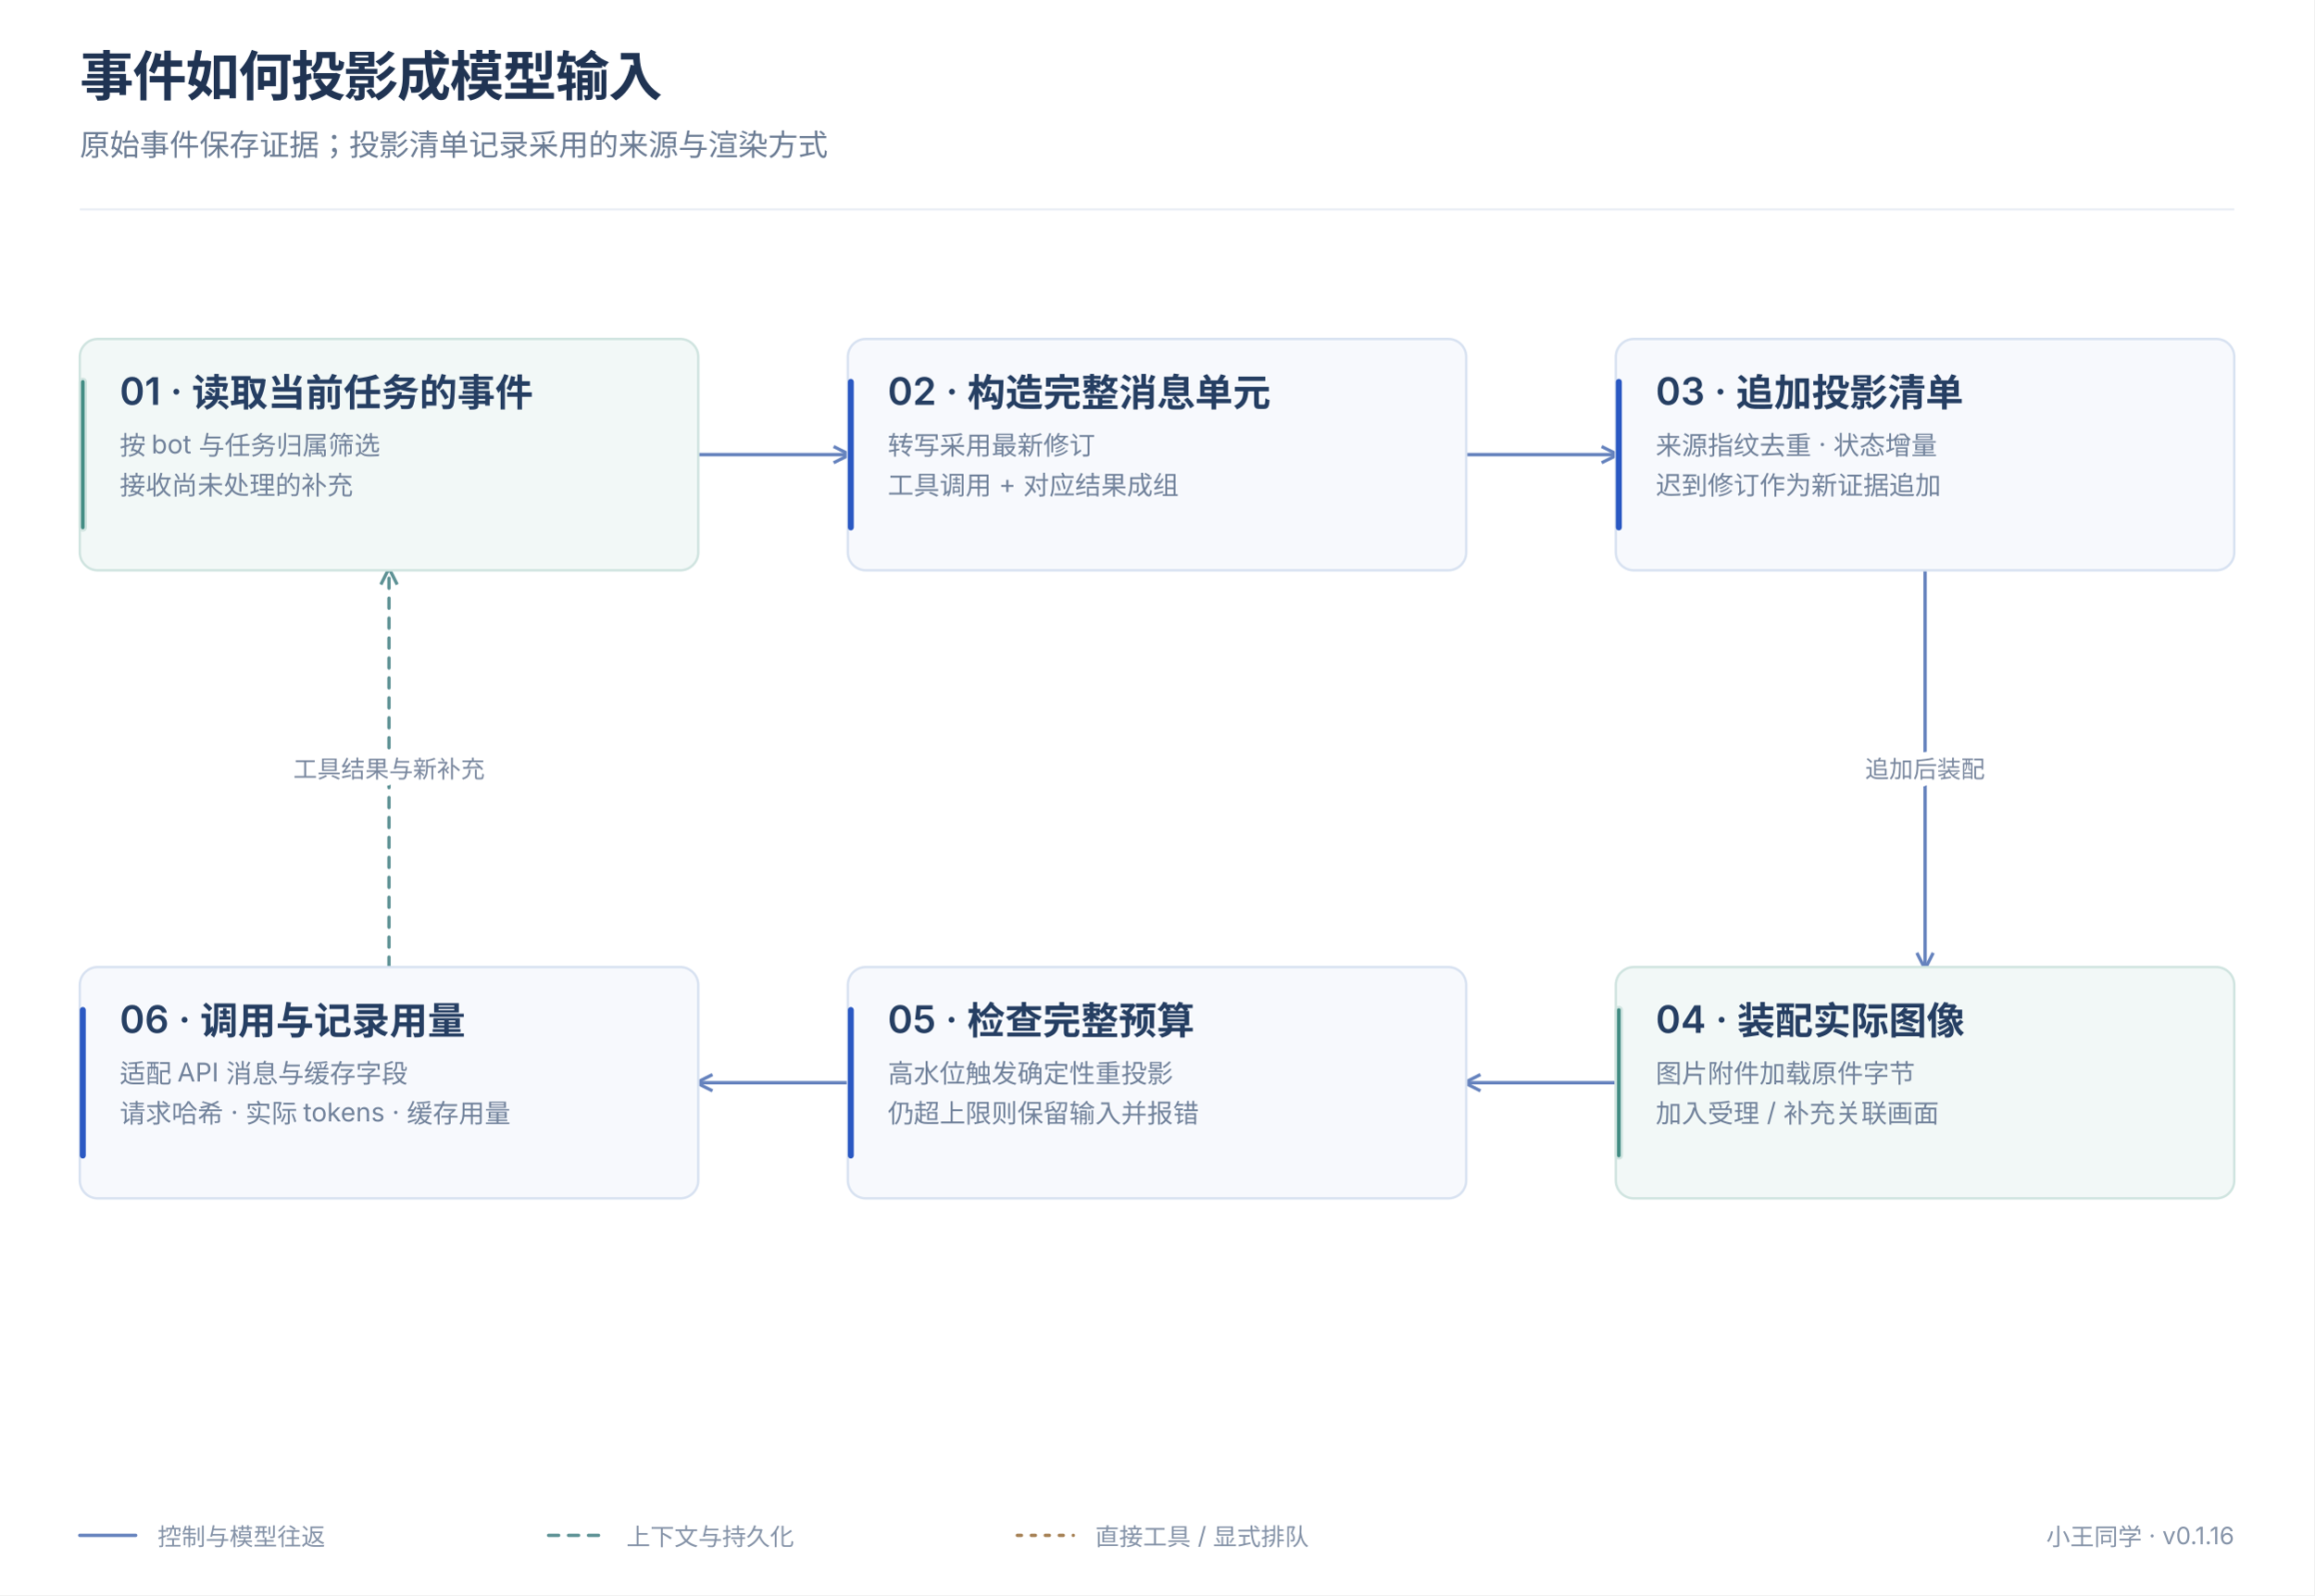
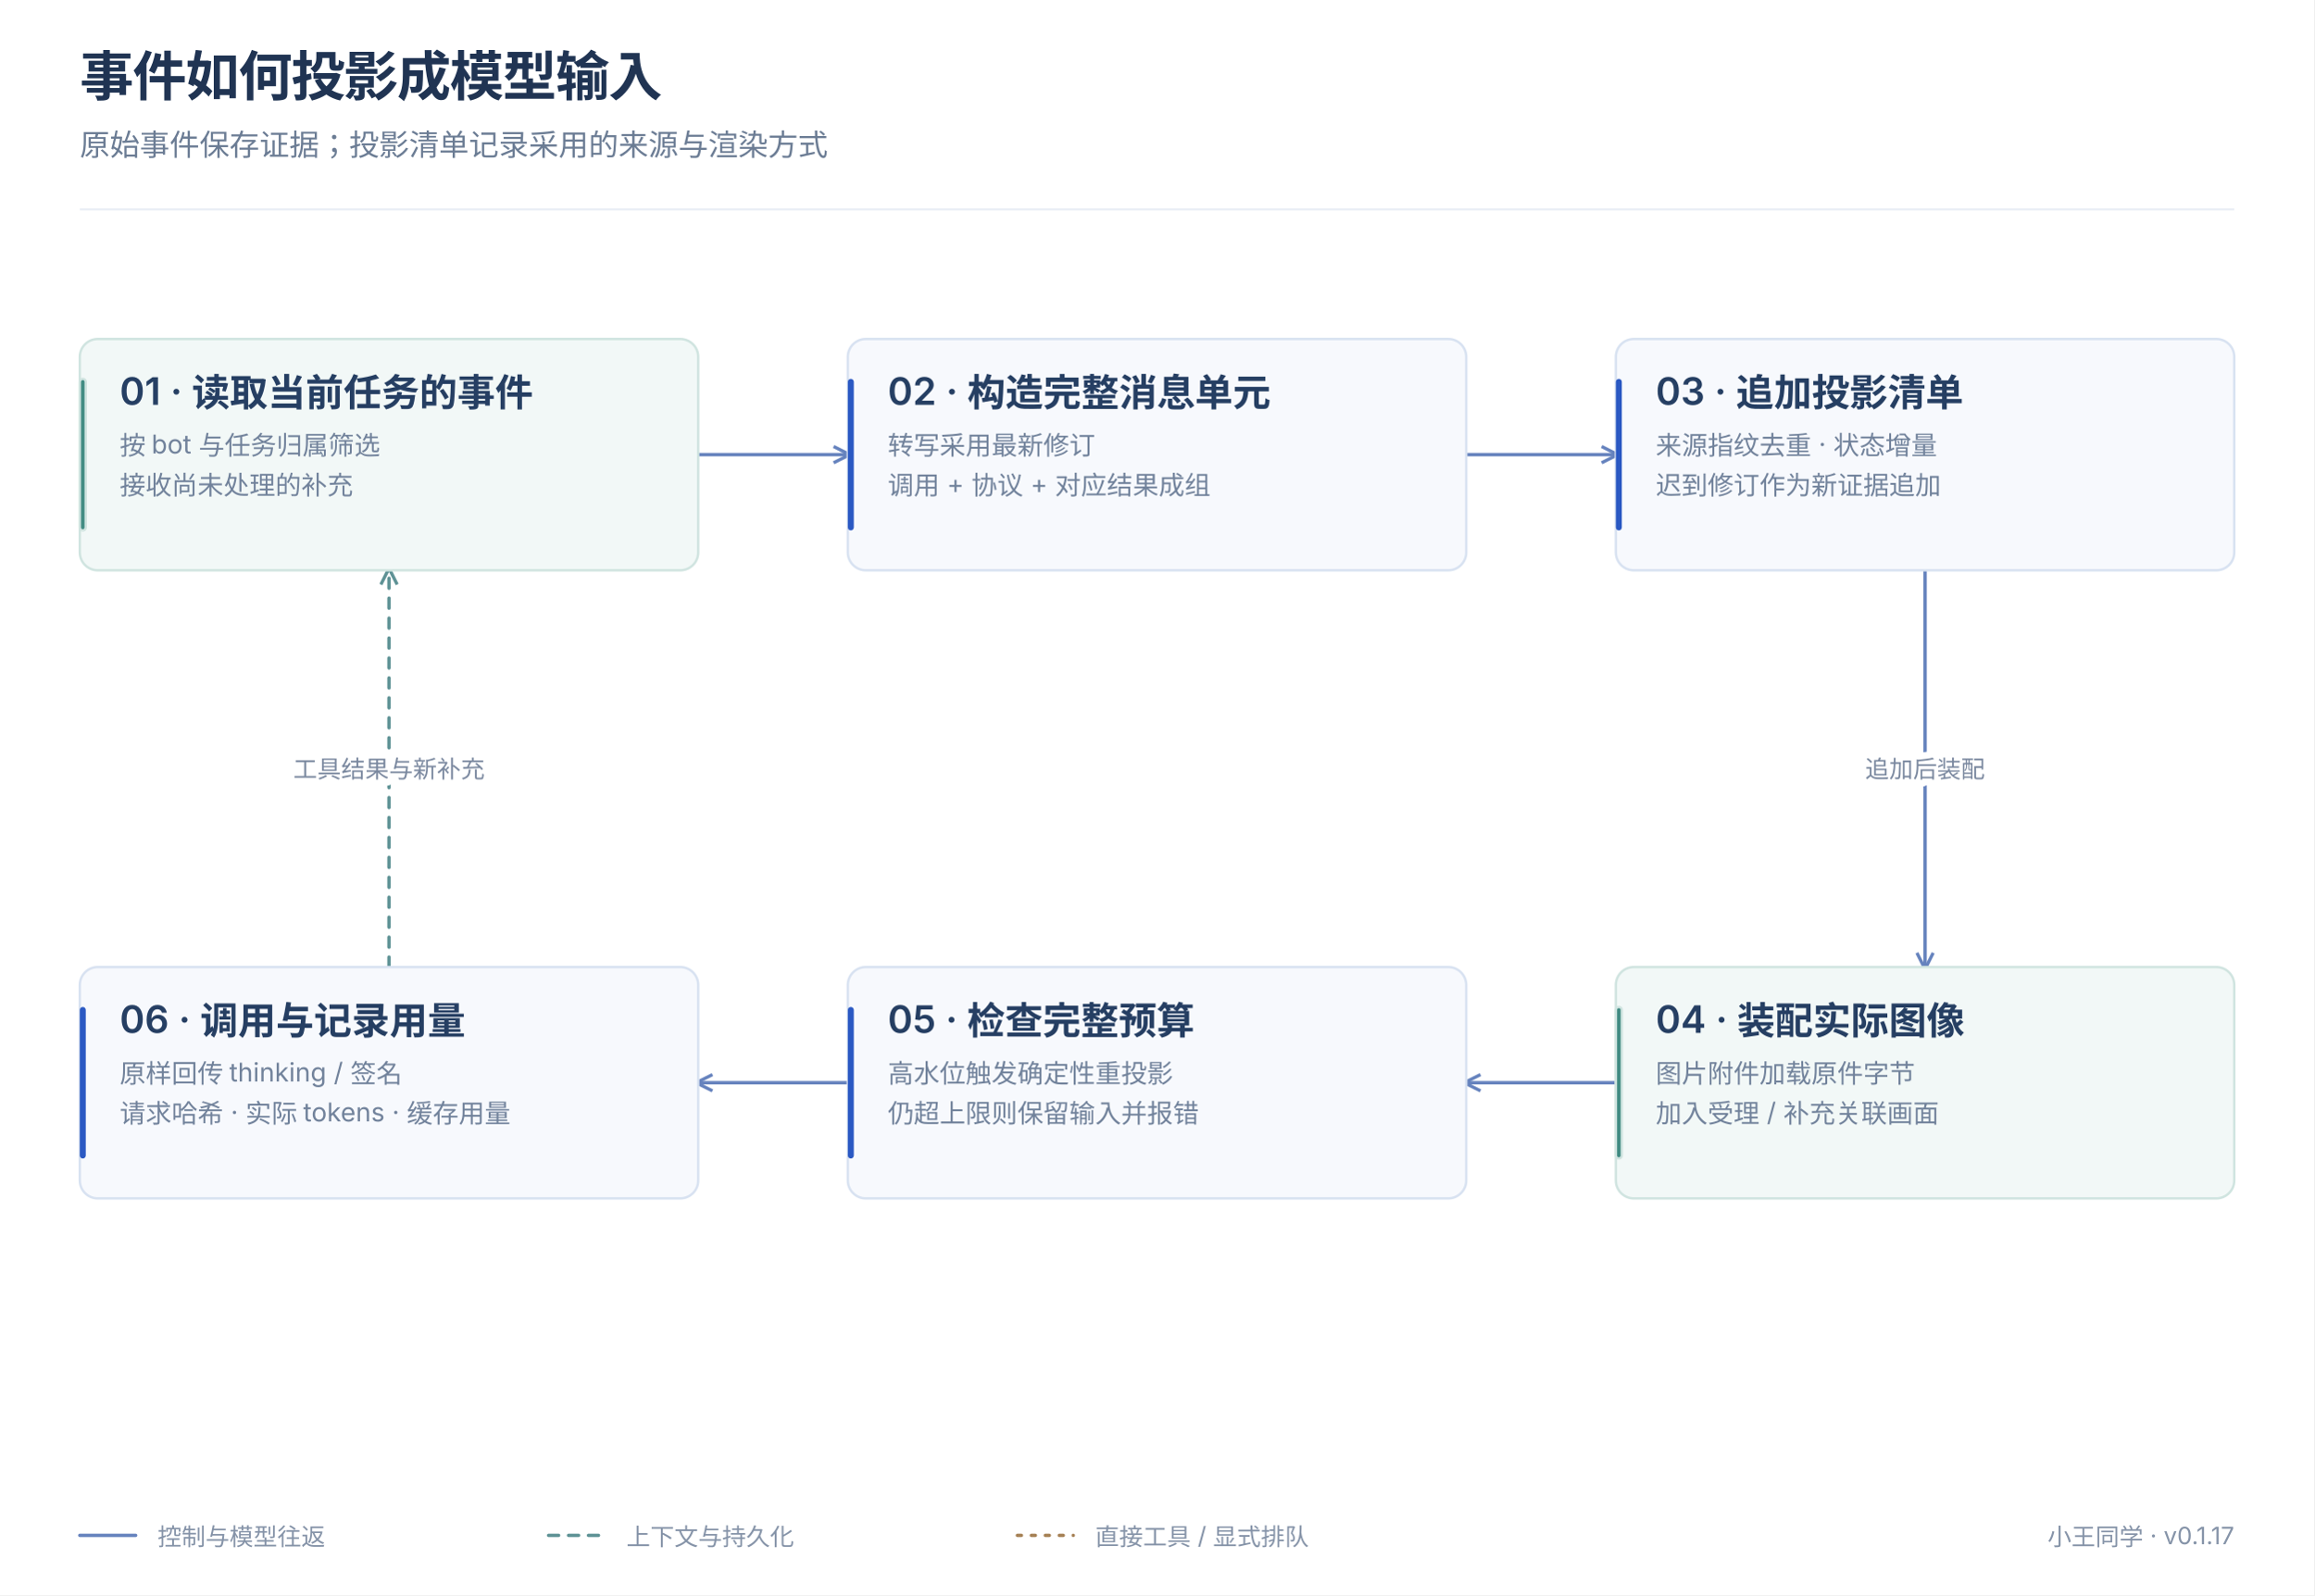
<svg xmlns="http://www.w3.org/2000/svg" viewBox="0 0 1160 800" width="1160" height="800" role="img" aria-label="事件如何投影成模型输入">
  <style>
  text { font-family: -apple-system, BlinkMacSystemFont, 'PingFang SC', 'Microsoft YaHei', sans-serif; }
  .title { font-size: 27px; font-weight: 650; fill: #203453; letter-spacing: -.5px; }
  .subtitle { font-size: 15px; fill: #6b7c94; }
  .footer { font-size: 12px; fill: #8593a8; }
  .wire { fill: none; stroke: #6683be; stroke-width: 1.7; stroke-linecap: round; stroke-linejoin: round; }
  .wire.data { stroke: #5e9295; stroke-dasharray: 5 5; }
  .wire.direct { stroke: #a68155; stroke-dasharray: 2 5; }
  .edge-label { font-size: 12px; fill: #7a889f; text-anchor: middle; paint-order: stroke; stroke: #fff; stroke-width: 7px; stroke-linejoin: round; }
  .node { cursor: pointer; outline: none; }
  .node rect { fill: #f7f9fd; stroke: #d8e2f1; stroke-width: 1.2; }
  .node .accent { fill: #2b59c3; stroke: none; }
  .node.teal rect { fill: #f2f8f7; stroke: #d0e4e0; }
  .node.teal .accent { fill: #428c83; }
  .node.orange rect { fill: #fdf8f2; stroke: #eddcc7; }
  .node.orange .accent { fill: #b77b38; }
  .node .node-title { fill: #263f63; font-size: 19px; font-weight: 600; }
  .node .node-line { fill: #71829b; font-size: 13px; }
  .node.selected rect, .node:focus-visible rect { stroke: #2b59c3; stroke-width: 2.5; fill: #edf3ff; }
  .node.selected .node-title { fill: #234fae; }
  .node.dim, .edge.dim { opacity: .2; }
  .node.selected.dim { opacity: 1; }
  .edge.active .wire { stroke: #2b59c3; stroke-width: 2.8; }
  .lane-label { font-size: 12px; fill: #71829b; font-weight: 550; }
  .node.slice .surface { fill: #dce7fc; stroke: #aac1ed; stroke-width: 1.3; }
  .node.slice .cap { fill: #edf3ff; stroke: #aac1ed; stroke-width: 1.3; }
  .node.slice.teal .surface { fill: #dbeeea; stroke: #a6cdc3; }
  .node.slice.teal .cap { fill: #f0f9f6; stroke: #a6cdc3; }
  .node.slice.orange .surface { fill: #f6e4ce; stroke: #dcb78b; }
  .node.slice.orange .cap { fill: #fdf5e9; stroke: #dcb78b; }
  .node.slice.selected .surface, .node.slice.selected .cap, .node.slice:focus-visible .cap { stroke: #2b59c3; stroke-width: 3; }
  .node.point circle { fill: #2b59c3; stroke: white; stroke-width: 4; }
  .node.point.orange circle { fill: #c78543; }
  .node.point.teal circle { fill: #428c83; }
  .node.point.selected circle, .node.point:focus-visible circle { stroke: #95b6ff; stroke-width: 6; }
  .node.prefix.selected .row-label, .node.prefix:focus-visible .row-label { fill: #2b59c3; font-weight: 650; }
  .segment-text { font-size: 16px; font-weight: 550; fill: #35527e; text-anchor: middle; }
  .point-label { font-size: 16px; font-weight: 650; fill: #3d587e; text-anchor: middle; }
  .annotation { font-size: 13px; fill: #71829b; }
</style>
  <rect width="1160" height="800" fill="#ffffff" />
  <defs>
    <marker id="projection-control" viewBox="0 0 10 10" refX="8" refY="5" markerWidth="6" markerHeight="6" orient="auto-start-reverse">
      <path d="M1 1L9 5L1 9" fill="none" stroke="#6683be" stroke-width="1.6" />
    </marker>
    <marker id="projection-data" viewBox="0 0 10 10" refX="8" refY="5" markerWidth="6" markerHeight="6" orient="auto-start-reverse">
      <path d="M1 1L9 5L1 9" fill="none" stroke="#5e9295" stroke-width="1.6" />
    </marker>
    <marker id="projection-direct" viewBox="0 0 10 10" refX="8" refY="5" markerWidth="6" markerHeight="6" orient="auto-start-reverse">
      <path d="M1 1L9 5L1 9" fill="none" stroke="#a68155" stroke-width="1.6" />
    </marker>
  </defs>
  <text x="40" y="48" class="title">事件如何投影成模型输入</text>
  <text x="40" y="78" class="subtitle">原始事件保存证据；投影清单记录采用的来源与渲染方式</text>
  <path d="M40 105H1120" stroke="#e8edf5" stroke-width="1" />
  <g class="edge" data-from="events" data-to="units">
    <path class="wire control" d="M350 228H425" marker-end="url(#projection-control)" />
  </g>
  <g class="edge" data-from="units" data-to="ledger">
    <path class="wire control" d="M735 228H810" marker-end="url(#projection-control)" />
  </g>
  <g class="edge" data-from="ledger" data-to="visual">
    <path class="wire control" d="M965 286V485" marker-end="url(#projection-control)" />
    <text class="edge-label" x="965" y="390">追加后装配</text>
  </g>
  <g class="edge" data-from="visual" data-to="budget">
    <path class="wire control" d="M810 543H735" marker-end="url(#projection-control)" />
  </g>
  <g class="edge" data-from="budget" data-to="model">
    <path class="wire control" d="M425 543H350" marker-end="url(#projection-control)" />
  </g>
  <g class="edge" data-from="model" data-to="events">
    <path class="wire data" d="M195 485V286" marker-end="url(#projection-data)" />
    <text class="edge-label" x="195" y="390">工具结果与新补充</text>
  </g>
  <g class="node teal " data-node="events" aria-label="01 · 读取当前任务的事件">
    <rect x="40" y="170" width="310" height="116" rx="9" />
    <rect class="accent" x="40" y="190" width="3" height="76" rx="1.5" />
    <text class="node-title" x="60" y="203">01 · 读取当前任务的事件</text>
    <text class="node-line" x="60" y="228">按 bot 与任务归属筛选</text>
    <text class="node-line" x="60" y="248">接收尚未处理的补充</text>
  </g>
  <g class="node blue " data-node="units" aria-label="02 · 构造完整消息单元">
    <rect x="425" y="170" width="310" height="116" rx="9" />
    <rect class="accent" x="425" y="190" width="3" height="76" rx="1.5" />
    <text class="node-title" x="445" y="203">02 · 构造完整消息单元</text>
    <text class="node-line" x="445" y="228">转写采用最新修订</text>
-     <text class="node-line" x="445" y="248">工具调用 + 对应结果成组</text>
+     <text class="node-line" x="445" y="248">调用 + 协议 + 对应结果成组</text>
  </g>
  <g class="node blue" data-node="ledger" aria-label="03 · 追加投影清单">
    <rect x="810" y="170" width="310" height="116" rx="9" />
    <rect class="accent" x="810" y="190" width="3" height="76" rx="1.5" />
    <text class="node-title" x="830" y="203">03 · 追加投影清单</text>
    <text class="node-line" x="830" y="228">来源指纹去重 · 状态增量</text>
    <text class="node-line" x="830" y="248">迟到修订作为新证据追加</text>
  </g>
  <g class="node blue " data-node="model" aria-label="06 · 调用与记录用量">
    <rect x="40" y="485" width="310" height="116" rx="9" />
    <rect class="accent" x="40" y="505" width="3" height="76" rx="1.5" />
    <text class="node-title" x="60" y="518">06 · 调用与记录用量</text>
-     <text class="node-line" x="60" y="543">适配 API 消息与缓存字段</text>
+     <text class="node-line" x="60" y="543">原样回传 thinking / 签名</text>
    <text class="node-line" x="60" y="563">请求哈希 · 实际 tokens · 缓存用量</text>
  </g>
  <g class="node blue " data-node="budget" aria-label="05 · 检查完整预算">
    <rect x="425" y="485" width="310" height="116" rx="9" />
    <rect class="accent" x="425" y="505" width="3" height="76" rx="1.5" />
    <text class="node-title" x="445" y="518">05 · 检查完整预算</text>
    <text class="node-line" x="445" y="543">高水位触发确定性重投影</text>
    <text class="node-line" x="445" y="563">仍超上限则保留输入并报错</text>
  </g>
  <g class="node teal " data-node="visual" aria-label="04 · 装配实际图像">
    <rect x="810" y="485" width="310" height="116" rx="9" />
    <rect class="accent" x="810" y="505" width="3" height="76" rx="1.5" />
    <text class="node-title" x="830" y="518">04 · 装配实际图像</text>
    <text class="node-line" x="830" y="543">图片附件加载原件字节</text>
    <text class="node-line" x="830" y="563">加入受理 / 补充关联画面</text>
  </g>
  <path class="wire control" d="M40 770h28" />
  <text class="footer" x="79" y="775">控制与模型往返</text>
  <path class="wire data" d="M275 770h28" />
  <text class="footer" x="314" y="775">上下文与持久化</text>
  <path class="wire direct" d="M510 770h28" />
  <text class="footer" x="549" y="775">直接工具 / 显式排队</text>
-   <text class="footer" x="1120" y="775" text-anchor="end">小王同学 · v0.1.16</text>
+   <text class="footer" x="1120" y="775" text-anchor="end">小王同学 · v0.1.17</text>
</svg>
